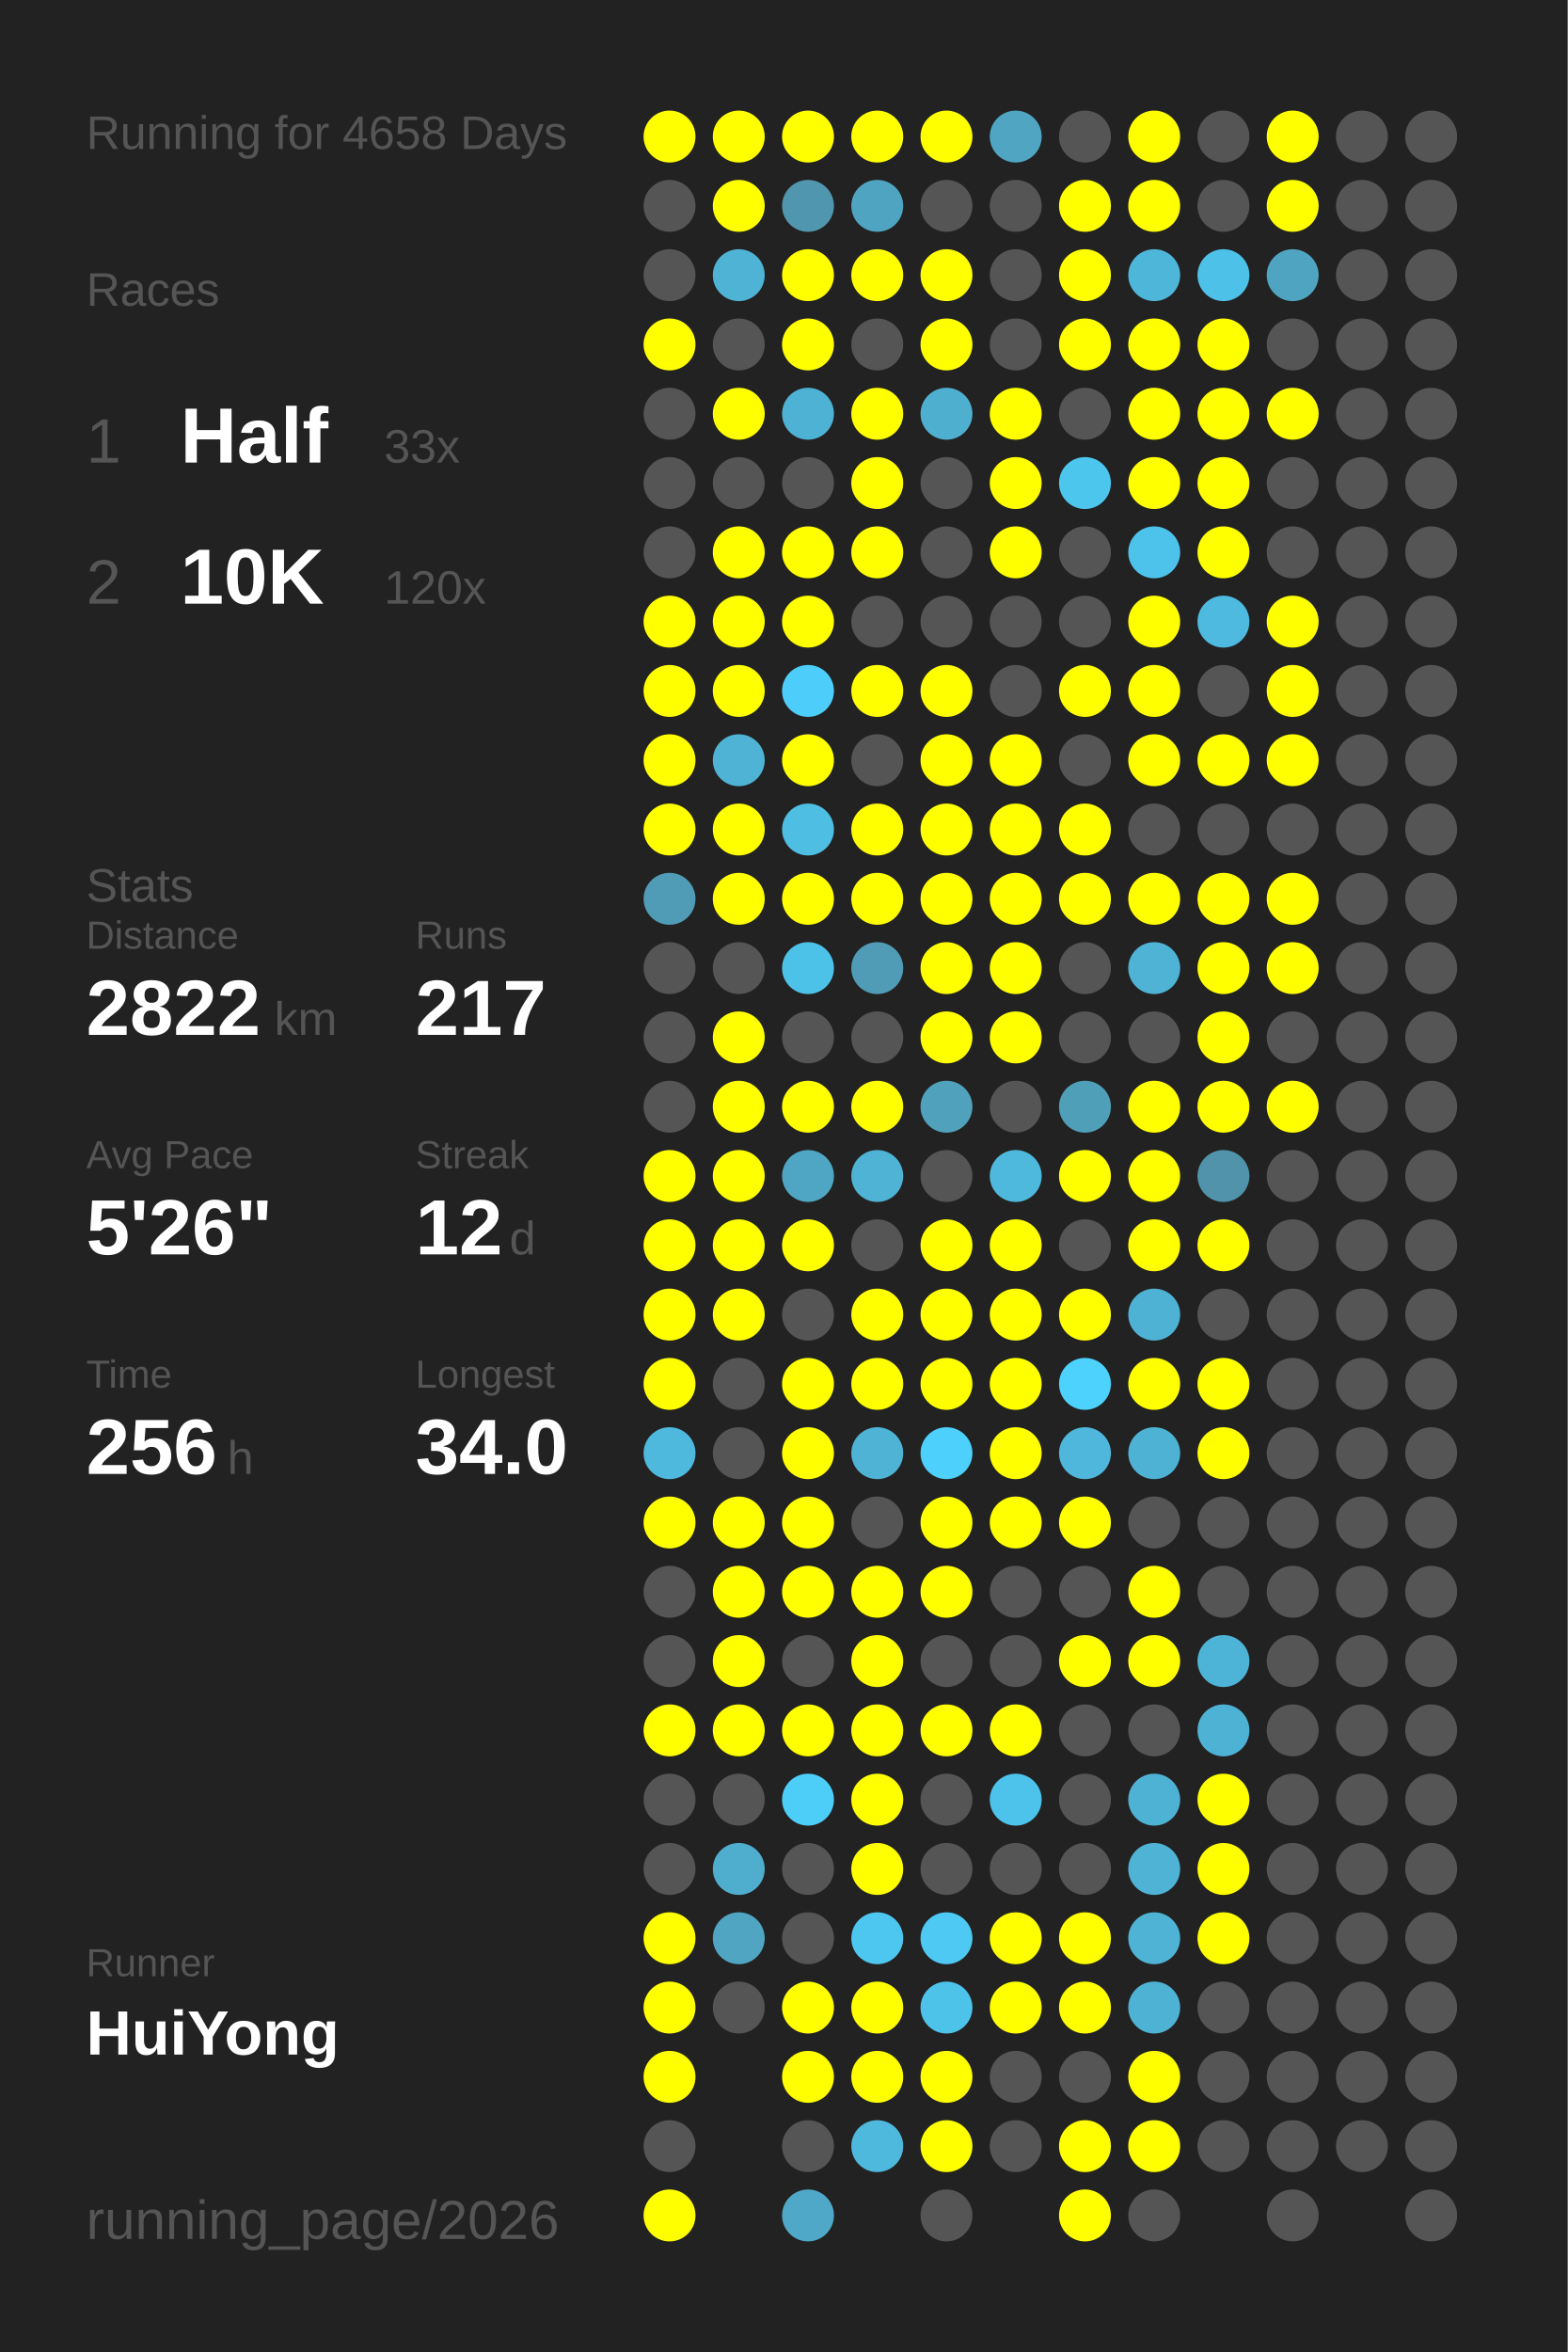
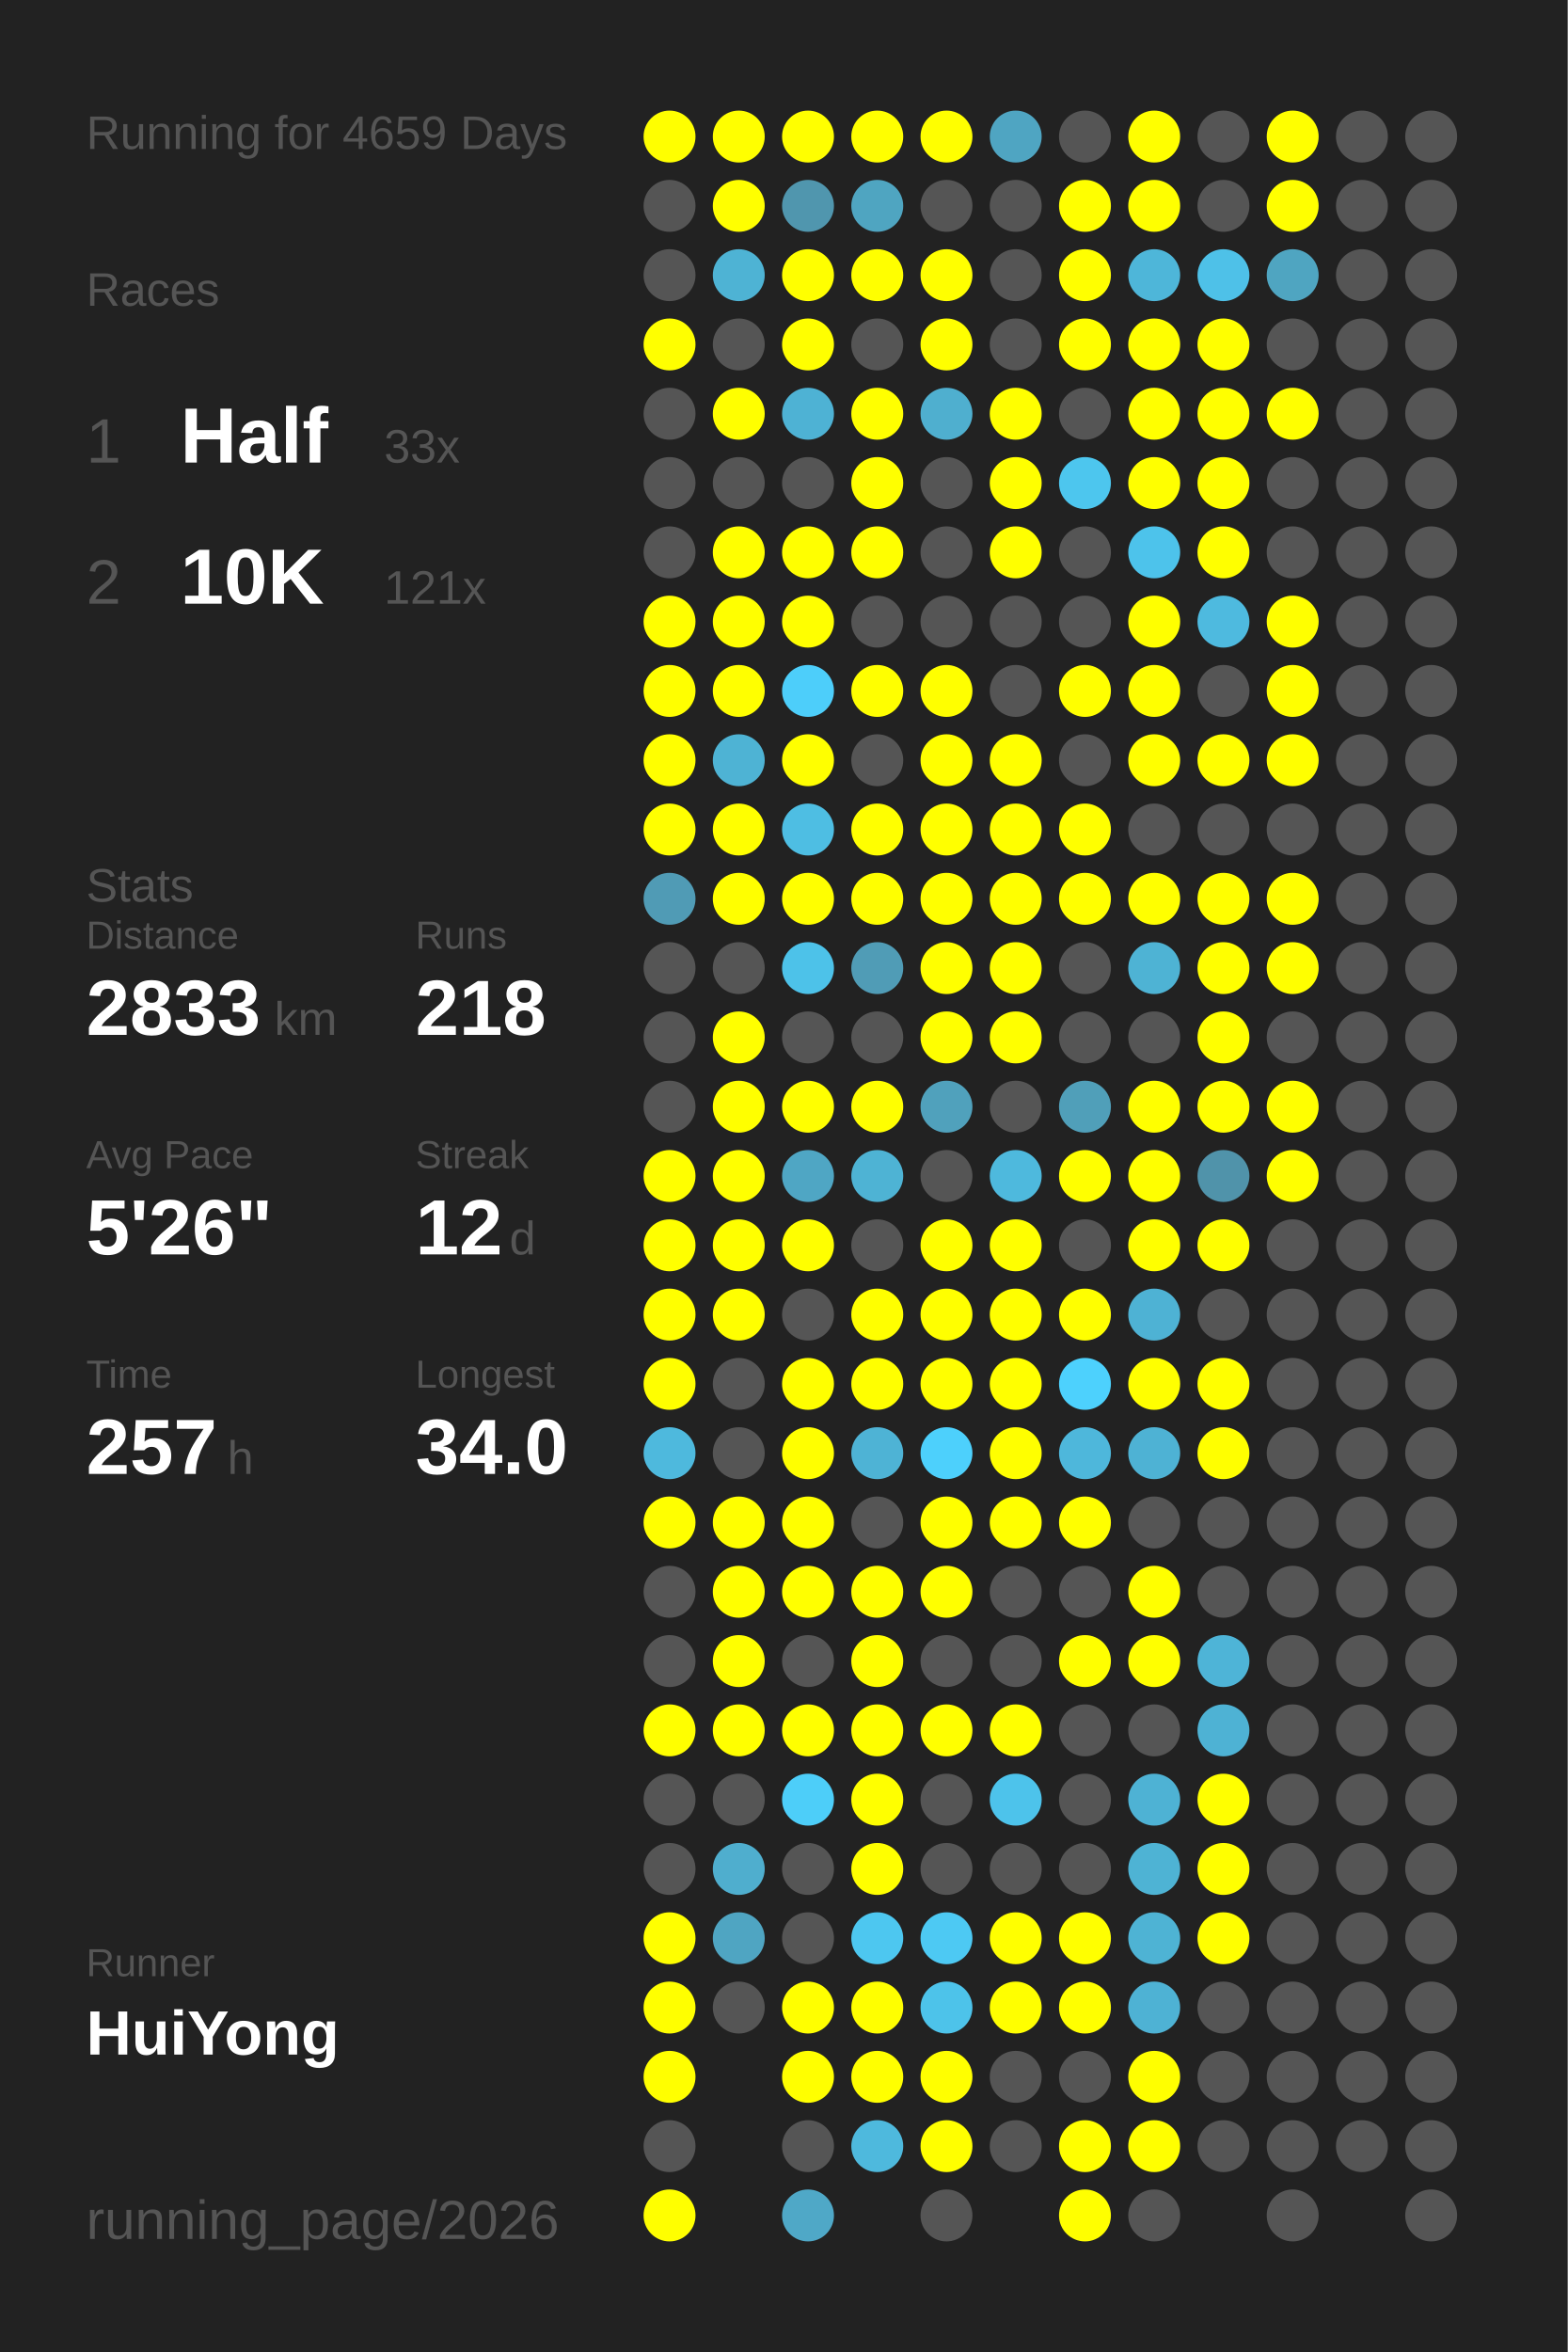
<svg xmlns="http://www.w3.org/2000/svg" baseProfile="full" height="300mm" version="1.1" viewBox="0,0,200,300" width="200mm">
  <defs />
  <rect fill="#222222" height="300" width="200" x="0" y="0" />
-   <text fill="#555555" style="font-size:6px; font-family:Arial;" x="11" y="19">Running for 4658 Days</text>
+   <text fill="#555555" style="font-size:6px; font-family:Arial;" x="11" y="19">Running for 4659 Days</text>
  <text fill="#555555" style="font-size:6px; font-family:Arial;" x="11" y="39">Races</text>
  <text fill="#555555" style="font-size:8px; font-family:Arial;" x="11" y="59">1</text>
  <text fill="#FFFFFF" style="font-size:10px; font-family:Arial; font-weight:bold;" x="23" y="59">Half</text>
  <text fill="#555555" style="font-size:6px; font-family:Arial;" x="49" y="59">33x</text>
  <text fill="#555555" style="font-size:8px; font-family:Arial;" x="11" y="77">2</text>
  <text fill="#FFFFFF" style="font-size:10px; font-family:Arial; font-weight:bold;" x="23" y="77">10K</text>
-   <text fill="#555555" style="font-size:6px; font-family:Arial;" x="49" y="77">120x</text>
+   <text fill="#555555" style="font-size:6px; font-family:Arial;" x="49" y="77">121x</text>
  <text fill="#555555" style="font-size:6px; font-family:Arial;" x="11" y="115">Stats</text>
  <text fill="#555555" style="font-size:5px; font-family:Arial;" x="11" y="121">Distance</text>
-   <text fill="#FFFFFF" style="font-size:10px; font-family:Arial; font-weight:bold;" x="11" y="132">2822</text>
+   <text fill="#FFFFFF" style="font-size:10px; font-family:Arial; font-weight:bold;" x="11" y="132">2833</text>
  <text fill="#555555" style="font-size:6px; font-family:Arial;" x="35" y="132">km</text>
  <text fill="#555555" style="font-size:5px; font-family:Arial;" x="53" y="121">Runs</text>
-   <text fill="#FFFFFF" style="font-size:10px; font-family:Arial; font-weight:bold;" x="53" y="132">217</text>
+   <text fill="#FFFFFF" style="font-size:10px; font-family:Arial; font-weight:bold;" x="53" y="132">218</text>
  <text fill="#555555" style="font-size:5px; font-family:Arial;" x="11" y="149">Avg Pace</text>
  <text fill="#FFFFFF" style="font-size:10px; font-family:Arial; font-weight:bold;" x="11" y="160">5'26"</text>
  <text fill="#555555" style="font-size:5px; font-family:Arial;" x="53" y="149">Streak</text>
  <text fill="#FFFFFF" style="font-size:10px; font-family:Arial; font-weight:bold;" x="53" y="160">12</text>
  <text fill="#555555" style="font-size:6px; font-family:Arial;" x="65" y="160">d</text>
  <text fill="#555555" style="font-size:5px; font-family:Arial;" x="11" y="177">Time</text>
-   <text fill="#FFFFFF" style="font-size:10px; font-family:Arial; font-weight:bold;" x="11" y="188">256</text>
+   <text fill="#FFFFFF" style="font-size:10px; font-family:Arial; font-weight:bold;" x="11" y="188">257</text>
  <text fill="#555555" style="font-size:6px; font-family:Arial;" x="29" y="188">h</text>
  <text fill="#555555" style="font-size:5px; font-family:Arial;" x="53" y="177">Longest</text>
  <text fill="#FFFFFF" style="font-size:10px; font-family:Arial; font-weight:bold;" x="53" y="188">34.0</text>
  <text fill="#555555" style="font-size:5px; font-family:Arial;" x="11" y="252.065">Runner</text>
  <text fill="#FFFFFF" style="font-size:8px; font-family:Arial; font-weight:bold;" x="11" y="262.065">HuiYong</text>
  <text fill="#555555" style="font-size:7px; font-family:Arial;" x="11" y="285.581">running_page/2026</text>
  <circle cx="85.417" cy="17.419" fill="#FFFF00" r="3.312" />
  <circle cx="85.417" cy="26.258" fill="#555555" r="3.312" />
  <circle cx="85.417" cy="35.097" fill="#555555" r="3.312" />
  <circle cx="85.417" cy="43.935" fill="#FFFF00" r="3.312" />
  <circle cx="85.417" cy="52.774" fill="#555555" r="3.312" />
  <circle cx="85.417" cy="61.613" fill="#555555" r="3.312" />
  <circle cx="85.417" cy="70.452" fill="#555555" r="3.312" />
  <circle cx="85.417" cy="79.29" fill="#FFFF00" r="3.312" />
  <circle cx="85.417" cy="88.129" fill="#FFFF00" r="3.312" />
  <circle cx="85.417" cy="96.968" fill="#FFFF00" r="3.312" />
  <circle cx="85.417" cy="105.806" fill="#FFFF00" r="3.312" />
  <circle cx="85.417" cy="114.645" fill="#509bb5" r="3.312" />
  <circle cx="85.417" cy="123.484" fill="#555555" r="3.312" />
  <circle cx="85.417" cy="132.323" fill="#555555" r="3.312" />
  <circle cx="85.417" cy="141.161" fill="#555555" r="3.312" />
  <circle cx="85.417" cy="150" fill="#FFFF00" r="3.312" />
  <circle cx="85.417" cy="158.839" fill="#FFFF00" r="3.312" />
  <circle cx="85.417" cy="167.677" fill="#FFFF00" r="3.312" />
  <circle cx="85.417" cy="176.516" fill="#FFFF00" r="3.312" />
  <circle cx="85.417" cy="185.355" fill="#4eb9dd" r="3.312" />
  <circle cx="85.417" cy="194.194" fill="#FFFF00" r="3.312" />
  <circle cx="85.417" cy="203.032" fill="#555555" r="3.312" />
  <circle cx="85.417" cy="211.871" fill="#555555" r="3.312" />
  <circle cx="85.417" cy="220.71" fill="#FFFF00" r="3.312" />
  <circle cx="85.417" cy="229.548" fill="#555555" r="3.312" />
  <circle cx="85.417" cy="238.387" fill="#555555" r="3.312" />
  <circle cx="85.417" cy="247.226" fill="#FFFF00" r="3.312" />
  <circle cx="85.417" cy="256.065" fill="#FFFF00" r="3.312" />
  <circle cx="85.417" cy="264.903" fill="#FFFF00" r="3.312" />
  <circle cx="85.417" cy="273.742" fill="#555555" r="3.312" />
  <circle cx="85.417" cy="282.581" fill="#FFFF00" r="3.312" />
  <circle cx="94.25" cy="17.419" fill="#FFFF00" r="3.312" />
  <circle cx="94.25" cy="26.258" fill="#FFFF00" r="3.312" />
  <circle cx="94.25" cy="35.097" fill="#4eb3d4" r="3.312" />
  <circle cx="94.25" cy="43.935" fill="#555555" r="3.312" />
  <circle cx="94.25" cy="52.774" fill="#FFFF00" r="3.312" />
  <circle cx="94.25" cy="61.613" fill="#555555" r="3.312" />
  <circle cx="94.25" cy="70.452" fill="#FFFF00" r="3.312" />
  <circle cx="94.25" cy="79.29" fill="#FFFF00" r="3.312" />
  <circle cx="94.25" cy="88.129" fill="#FFFF00" r="3.312" />
  <circle cx="94.25" cy="96.968" fill="#4eb3d4" r="3.312" />
  <circle cx="94.25" cy="105.806" fill="#FFFF00" r="3.312" />
  <circle cx="94.25" cy="114.645" fill="#FFFF00" r="3.312" />
  <circle cx="94.25" cy="123.484" fill="#555555" r="3.312" />
  <circle cx="94.25" cy="132.323" fill="#FFFF00" r="3.312" />
  <circle cx="94.25" cy="141.161" fill="#FFFF00" r="3.312" />
  <circle cx="94.25" cy="150" fill="#FFFF00" r="3.312" />
  <circle cx="94.25" cy="158.839" fill="#FFFF00" r="3.312" />
  <circle cx="94.25" cy="167.677" fill="#FFFF00" r="3.312" />
  <circle cx="94.25" cy="176.516" fill="#555555" r="3.312" />
  <circle cx="94.25" cy="185.355" fill="#555555" r="3.312" />
  <circle cx="94.25" cy="194.194" fill="#FFFF00" r="3.312" />
  <circle cx="94.25" cy="203.032" fill="#FFFF00" r="3.312" />
  <circle cx="94.25" cy="211.871" fill="#FFFF00" r="3.312" />
  <circle cx="94.25" cy="220.71" fill="#FFFF00" r="3.312" />
  <circle cx="94.25" cy="229.548" fill="#555555" r="3.312" />
  <circle cx="94.25" cy="238.387" fill="#4faece" r="3.312" />
  <circle cx="94.25" cy="247.226" fill="#4fa5c2" r="3.312" />
  <circle cx="94.25" cy="256.065" fill="#555555" r="3.312" />
  <circle cx="103.083" cy="17.419" fill="#FFFF00" r="3.312" />
  <circle cx="103.083" cy="26.258" fill="#5096ae" r="3.312" />
  <circle cx="103.083" cy="35.097" fill="#FFFF00" r="3.312" />
  <circle cx="103.083" cy="43.935" fill="#FFFF00" r="3.312" />
  <circle cx="103.083" cy="52.774" fill="#4eb2d4" r="3.312" />
  <circle cx="103.083" cy="61.613" fill="#555555" r="3.312" />
  <circle cx="103.083" cy="70.452" fill="#FFFF00" r="3.312" />
  <circle cx="103.083" cy="79.29" fill="#FFFF00" r="3.312" />
  <circle cx="103.083" cy="88.129" fill="#4dcefa" r="3.312" />
  <circle cx="103.083" cy="96.968" fill="#FFFF00" r="3.312" />
  <circle cx="103.083" cy="105.806" fill="#4ebee3" r="3.312" />
  <circle cx="103.083" cy="114.645" fill="#FFFF00" r="3.312" />
  <circle cx="103.083" cy="123.484" fill="#4dc2e9" r="3.312" />
  <circle cx="103.083" cy="132.323" fill="#555555" r="3.312" />
  <circle cx="103.083" cy="141.161" fill="#FFFF00" r="3.312" />
  <circle cx="103.083" cy="150" fill="#4fa6c4" r="3.312" />
  <circle cx="103.083" cy="158.839" fill="#FFFF00" r="3.312" />
  <circle cx="103.083" cy="167.677" fill="#555555" r="3.312" />
  <circle cx="103.083" cy="176.516" fill="#FFFF00" r="3.312" />
  <circle cx="103.083" cy="185.355" fill="#FFFF00" r="3.312" />
  <circle cx="103.083" cy="194.194" fill="#FFFF00" r="3.312" />
  <circle cx="103.083" cy="203.032" fill="#FFFF00" r="3.312" />
  <circle cx="103.083" cy="211.871" fill="#555555" r="3.312" />
  <circle cx="103.083" cy="220.71" fill="#FFFF00" r="3.312" />
  <circle cx="103.083" cy="229.548" fill="#4dcef9" r="3.312" />
  <circle cx="103.083" cy="238.387" fill="#555555" r="3.312" />
  <circle cx="103.083" cy="247.226" fill="#555555" r="3.312" />
  <circle cx="103.083" cy="256.065" fill="#FFFF00" r="3.312" />
  <circle cx="103.083" cy="264.903" fill="#FFFF00" r="3.312" />
  <circle cx="103.083" cy="273.742" fill="#555555" r="3.312" />
  <circle cx="103.083" cy="282.581" fill="#4fa8c7" r="3.312" />
  <circle cx="111.917" cy="17.419" fill="#FFFF00" r="3.312" />
  <circle cx="111.917" cy="26.258" fill="#4fa5c1" r="3.312" />
  <circle cx="111.917" cy="35.097" fill="#FFFF00" r="3.312" />
  <circle cx="111.917" cy="43.935" fill="#555555" r="3.312" />
  <circle cx="111.917" cy="52.774" fill="#FFFF00" r="3.312" />
  <circle cx="111.917" cy="61.613" fill="#FFFF00" r="3.312" />
  <circle cx="111.917" cy="70.452" fill="#FFFF00" r="3.312" />
  <circle cx="111.917" cy="79.29" fill="#555555" r="3.312" />
  <circle cx="111.917" cy="88.129" fill="#FFFF00" r="3.312" />
  <circle cx="111.917" cy="96.968" fill="#555555" r="3.312" />
  <circle cx="111.917" cy="105.806" fill="#FFFF00" r="3.312" />
  <circle cx="111.917" cy="114.645" fill="#FFFF00" r="3.312" />
  <circle cx="111.917" cy="123.484" fill="#509cb6" r="3.312" />
  <circle cx="111.917" cy="132.323" fill="#555555" r="3.312" />
  <circle cx="111.917" cy="141.161" fill="#FFFF00" r="3.312" />
  <circle cx="111.917" cy="150" fill="#4eb3d4" r="3.312" />
  <circle cx="111.917" cy="158.839" fill="#555555" r="3.312" />
  <circle cx="111.917" cy="167.677" fill="#FFFF00" r="3.312" />
  <circle cx="111.917" cy="176.516" fill="#FFFF00" r="3.312" />
  <circle cx="111.917" cy="185.355" fill="#4eb3d5" r="3.312" />
  <circle cx="111.917" cy="194.194" fill="#555555" r="3.312" />
  <circle cx="111.917" cy="203.032" fill="#FFFF00" r="3.312" />
  <circle cx="111.917" cy="211.871" fill="#FFFF00" r="3.312" />
  <circle cx="111.917" cy="220.71" fill="#FFFF00" r="3.312" />
  <circle cx="111.917" cy="229.548" fill="#FFFF00" r="3.312" />
  <circle cx="111.917" cy="238.387" fill="#FFFF00" r="3.312" />
  <circle cx="111.917" cy="247.226" fill="#4dc7f0" r="3.312" />
  <circle cx="111.917" cy="256.065" fill="#FFFF00" r="3.312" />
  <circle cx="111.917" cy="264.903" fill="#FFFF00" r="3.312" />
  <circle cx="111.917" cy="273.742" fill="#4eb9dd" r="3.312" />
  <circle cx="120.75" cy="17.419" fill="#FFFF00" r="3.312" />
  <circle cx="120.75" cy="26.258" fill="#555555" r="3.312" />
  <circle cx="120.75" cy="35.097" fill="#FFFF00" r="3.312" />
  <circle cx="120.75" cy="43.935" fill="#FFFF00" r="3.312" />
  <circle cx="120.75" cy="52.774" fill="#4fafcf" r="3.312" />
  <circle cx="120.75" cy="61.613" fill="#555555" r="3.312" />
  <circle cx="120.75" cy="70.452" fill="#555555" r="3.312" />
  <circle cx="120.75" cy="79.29" fill="#555555" r="3.312" />
  <circle cx="120.75" cy="88.129" fill="#FFFF00" r="3.312" />
  <circle cx="120.75" cy="96.968" fill="#FFFF00" r="3.312" />
  <circle cx="120.75" cy="105.806" fill="#FFFF00" r="3.312" />
  <circle cx="120.75" cy="114.645" fill="#FFFF00" r="3.312" />
  <circle cx="120.75" cy="123.484" fill="#FFFF00" r="3.312" />
  <circle cx="120.75" cy="132.323" fill="#FFFF00" r="3.312" />
  <circle cx="120.75" cy="141.161" fill="#50a1bc" r="3.312" />
  <circle cx="120.75" cy="150" fill="#555555" r="3.312" />
  <circle cx="120.75" cy="158.839" fill="#FFFF00" r="3.312" />
  <circle cx="120.75" cy="167.677" fill="#FFFF00" r="3.312" />
  <circle cx="120.75" cy="176.516" fill="#FFFF00" r="3.312" />
  <circle cx="120.75" cy="185.355" fill="#4dd0fc" r="3.312" />
  <circle cx="120.75" cy="194.194" fill="#FFFF00" r="3.312" />
  <circle cx="120.75" cy="203.032" fill="#FFFF00" r="3.312" />
  <circle cx="120.75" cy="211.871" fill="#555555" r="3.312" />
  <circle cx="120.75" cy="220.71" fill="#FFFF00" r="3.312" />
  <circle cx="120.75" cy="229.548" fill="#555555" r="3.312" />
  <circle cx="120.75" cy="238.387" fill="#555555" r="3.312" />
  <circle cx="120.75" cy="247.226" fill="#4dc9f3" r="3.312" />
  <circle cx="120.75" cy="256.065" fill="#4dc3ea" r="3.312" />
  <circle cx="120.75" cy="264.903" fill="#FFFF00" r="3.312" />
  <circle cx="120.75" cy="273.742" fill="#FFFF00" r="3.312" />
  <circle cx="120.75" cy="282.581" fill="#555555" r="3.312" />
  <circle cx="129.583" cy="17.419" fill="#4fa5c2" r="3.312" />
  <circle cx="129.583" cy="26.258" fill="#555555" r="3.312" />
  <circle cx="129.583" cy="35.097" fill="#555555" r="3.312" />
  <circle cx="129.583" cy="43.935" fill="#555555" r="3.312" />
  <circle cx="129.583" cy="52.774" fill="#FFFF00" r="3.312" />
  <circle cx="129.583" cy="61.613" fill="#FFFF00" r="3.312" />
  <circle cx="129.583" cy="70.452" fill="#FFFF00" r="3.312" />
  <circle cx="129.583" cy="79.29" fill="#555555" r="3.312" />
  <circle cx="129.583" cy="88.129" fill="#555555" r="3.312" />
  <circle cx="129.583" cy="96.968" fill="#FFFF00" r="3.312" />
  <circle cx="129.583" cy="105.806" fill="#FFFF00" r="3.312" />
  <circle cx="129.583" cy="114.645" fill="#FFFF00" r="3.312" />
  <circle cx="129.583" cy="123.484" fill="#FFFF00" r="3.312" />
  <circle cx="129.583" cy="132.323" fill="#FFFF00" r="3.312" />
  <circle cx="129.583" cy="141.161" fill="#555555" r="3.312" />
  <circle cx="129.583" cy="150" fill="#4eb9dd" r="3.312" />
  <circle cx="129.583" cy="158.839" fill="#FFFF00" r="3.312" />
  <circle cx="129.583" cy="167.677" fill="#FFFF00" r="3.312" />
  <circle cx="129.583" cy="176.516" fill="#FFFF00" r="3.312" />
  <circle cx="129.583" cy="185.355" fill="#FFFF00" r="3.312" />
  <circle cx="129.583" cy="194.194" fill="#FFFF00" r="3.312" />
  <circle cx="129.583" cy="203.032" fill="#555555" r="3.312" />
  <circle cx="129.583" cy="211.871" fill="#555555" r="3.312" />
  <circle cx="129.583" cy="220.71" fill="#FFFF00" r="3.312" />
  <circle cx="129.583" cy="229.548" fill="#4dc3eb" r="3.312" />
  <circle cx="129.583" cy="238.387" fill="#555555" r="3.312" />
  <circle cx="129.583" cy="247.226" fill="#FFFF00" r="3.312" />
  <circle cx="129.583" cy="256.065" fill="#FFFF00" r="3.312" />
  <circle cx="129.583" cy="264.903" fill="#555555" r="3.312" />
  <circle cx="129.583" cy="273.742" fill="#555555" r="3.312" />
  <circle cx="138.417" cy="17.419" fill="#555555" r="3.312" />
  <circle cx="138.417" cy="26.258" fill="#FFFF00" r="3.312" />
  <circle cx="138.417" cy="35.097" fill="#FFFF00" r="3.312" />
  <circle cx="138.417" cy="43.935" fill="#FFFF00" r="3.312" />
  <circle cx="138.417" cy="52.774" fill="#555555" r="3.312" />
  <circle cx="138.417" cy="61.613" fill="#4dc6ee" r="3.312" />
  <circle cx="138.417" cy="70.452" fill="#555555" r="3.312" />
  <circle cx="138.417" cy="79.29" fill="#555555" r="3.312" />
  <circle cx="138.417" cy="88.129" fill="#FFFF00" r="3.312" />
  <circle cx="138.417" cy="96.968" fill="#555555" r="3.312" />
  <circle cx="138.417" cy="105.806" fill="#FFFF00" r="3.312" />
  <circle cx="138.417" cy="114.645" fill="#FFFF00" r="3.312" />
  <circle cx="138.417" cy="123.484" fill="#555555" r="3.312" />
  <circle cx="138.417" cy="132.323" fill="#555555" r="3.312" />
  <circle cx="138.417" cy="141.161" fill="#509fb9" r="3.312" />
  <circle cx="138.417" cy="150" fill="#FFFF00" r="3.312" />
  <circle cx="138.417" cy="158.839" fill="#555555" r="3.312" />
  <circle cx="138.417" cy="167.677" fill="#FFFF00" r="3.312" />
  <circle cx="138.417" cy="176.516" fill="#4dd1fd" r="3.312" />
  <circle cx="138.417" cy="185.355" fill="#4eb7db" r="3.312" />
  <circle cx="138.417" cy="194.194" fill="#FFFF00" r="3.312" />
  <circle cx="138.417" cy="203.032" fill="#555555" r="3.312" />
  <circle cx="138.417" cy="211.871" fill="#FFFF00" r="3.312" />
  <circle cx="138.417" cy="220.71" fill="#555555" r="3.312" />
  <circle cx="138.417" cy="229.548" fill="#555555" r="3.312" />
  <circle cx="138.417" cy="238.387" fill="#555555" r="3.312" />
  <circle cx="138.417" cy="247.226" fill="#FFFF00" r="3.312" />
  <circle cx="138.417" cy="256.065" fill="#FFFF00" r="3.312" />
  <circle cx="138.417" cy="264.903" fill="#555555" r="3.312" />
  <circle cx="138.417" cy="273.742" fill="#FFFF00" r="3.312" />
  <circle cx="138.417" cy="282.581" fill="#FFFF00" r="3.312" />
  <circle cx="147.25" cy="17.419" fill="#FFFF00" r="3.312" />
  <circle cx="147.25" cy="26.258" fill="#FFFF00" r="3.312" />
  <circle cx="147.25" cy="35.097" fill="#4eb6d9" r="3.312" />
  <circle cx="147.25" cy="43.935" fill="#FFFF00" r="3.312" />
  <circle cx="147.25" cy="52.774" fill="#FFFF00" r="3.312" />
  <circle cx="147.25" cy="61.613" fill="#FFFF00" r="3.312" />
  <circle cx="147.25" cy="70.452" fill="#4dc3eb" r="3.312" />
  <circle cx="147.25" cy="79.29" fill="#FFFF00" r="3.312" />
  <circle cx="147.25" cy="88.129" fill="#FFFF00" r="3.312" />
  <circle cx="147.25" cy="96.968" fill="#FFFF00" r="3.312" />
  <circle cx="147.25" cy="105.806" fill="#555555" r="3.312" />
  <circle cx="147.25" cy="114.645" fill="#FFFF00" r="3.312" />
  <circle cx="147.25" cy="123.484" fill="#4eb3d4" r="3.312" />
  <circle cx="147.25" cy="132.323" fill="#555555" r="3.312" />
  <circle cx="147.25" cy="141.161" fill="#FFFF00" r="3.312" />
  <circle cx="147.25" cy="150" fill="#FFFF00" r="3.312" />
  <circle cx="147.25" cy="158.839" fill="#FFFF00" r="3.312" />
  <circle cx="147.25" cy="167.677" fill="#4eb2d4" r="3.312" />
  <circle cx="147.25" cy="176.516" fill="#FFFF00" r="3.312" />
  <circle cx="147.25" cy="185.355" fill="#4eb2d4" r="3.312" />
  <circle cx="147.25" cy="194.194" fill="#555555" r="3.312" />
  <circle cx="147.25" cy="203.032" fill="#FFFF00" r="3.312" />
  <circle cx="147.25" cy="211.871" fill="#FFFF00" r="3.312" />
  <circle cx="147.25" cy="220.71" fill="#555555" r="3.312" />
  <circle cx="147.25" cy="229.548" fill="#4eb2d4" r="3.312" />
  <circle cx="147.25" cy="238.387" fill="#4eb3d4" r="3.312" />
  <circle cx="147.25" cy="247.226" fill="#4eb3d4" r="3.312" />
  <circle cx="147.25" cy="256.065" fill="#4eb2d4" r="3.312" />
  <circle cx="147.25" cy="264.903" fill="#FFFF00" r="3.312" />
  <circle cx="147.25" cy="273.742" fill="#FFFF00" r="3.312" />
  <circle cx="147.25" cy="282.581" fill="#555555" r="3.312" />
  <circle cx="156.083" cy="17.419" fill="#555555" r="3.312" />
  <circle cx="156.083" cy="26.258" fill="#555555" r="3.312" />
  <circle cx="156.083" cy="35.097" fill="#4ec1e8" r="3.312" />
  <circle cx="156.083" cy="43.935" fill="#FFFF00" r="3.312" />
  <circle cx="156.083" cy="52.774" fill="#FFFF00" r="3.312" />
  <circle cx="156.083" cy="61.613" fill="#FFFF00" r="3.312" />
  <circle cx="156.083" cy="70.452" fill="#FFFF00" r="3.312" />
  <circle cx="156.083" cy="79.29" fill="#4ebadf" r="3.312" />
  <circle cx="156.083" cy="88.129" fill="#555555" r="3.312" />
  <circle cx="156.083" cy="96.968" fill="#FFFF00" r="3.312" />
  <circle cx="156.083" cy="105.806" fill="#555555" r="3.312" />
  <circle cx="156.083" cy="114.645" fill="#FFFF00" r="3.312" />
  <circle cx="156.083" cy="123.484" fill="#FFFF00" r="3.312" />
  <circle cx="156.083" cy="132.323" fill="#FFFF00" r="3.312" />
  <circle cx="156.083" cy="141.161" fill="#FFFF00" r="3.312" />
  <circle cx="156.083" cy="150" fill="#5093aa" r="3.312" />
  <circle cx="156.083" cy="158.839" fill="#FFFF00" r="3.312" />
  <circle cx="156.083" cy="167.677" fill="#555555" r="3.312" />
  <circle cx="156.083" cy="176.516" fill="#FFFF00" r="3.312" />
  <circle cx="156.083" cy="185.355" fill="#FFFF00" r="3.312" />
  <circle cx="156.083" cy="194.194" fill="#555555" r="3.312" />
  <circle cx="156.083" cy="203.032" fill="#555555" r="3.312" />
  <circle cx="156.083" cy="211.871" fill="#4eb4d7" r="3.312" />
  <circle cx="156.083" cy="220.71" fill="#4eb2d4" r="3.312" />
  <circle cx="156.083" cy="229.548" fill="#FFFF00" r="3.312" />
  <circle cx="156.083" cy="238.387" fill="#FFFF00" r="3.312" />
  <circle cx="156.083" cy="247.226" fill="#FFFF00" r="3.312" />
  <circle cx="156.083" cy="256.065" fill="#555555" r="3.312" />
  <circle cx="156.083" cy="264.903" fill="#555555" r="3.312" />
  <circle cx="156.083" cy="273.742" fill="#555555" r="3.312" />
  <circle cx="164.917" cy="17.419" fill="#FFFF00" r="3.312" />
  <circle cx="164.917" cy="26.258" fill="#FFFF00" r="3.312" />
  <circle cx="164.917" cy="35.097" fill="#4fa5c1" r="3.312" />
  <circle cx="164.917" cy="43.935" fill="#555555" r="3.312" />
  <circle cx="164.917" cy="52.774" fill="#FFFF00" r="3.312" />
  <circle cx="164.917" cy="61.613" fill="#555555" r="3.312" />
  <circle cx="164.917" cy="70.452" fill="#555555" r="3.312" />
  <circle cx="164.917" cy="79.29" fill="#FFFF00" r="3.312" />
  <circle cx="164.917" cy="88.129" fill="#FFFF00" r="3.312" />
  <circle cx="164.917" cy="96.968" fill="#FFFF00" r="3.312" />
  <circle cx="164.917" cy="105.806" fill="#555555" r="3.312" />
  <circle cx="164.917" cy="114.645" fill="#FFFF00" r="3.312" />
  <circle cx="164.917" cy="123.484" fill="#FFFF00" r="3.312" />
  <circle cx="164.917" cy="132.323" fill="#555555" r="3.312" />
  <circle cx="164.917" cy="141.161" fill="#FFFF00" r="3.312" />
-   <circle cx="164.917" cy="150" fill="#555555" r="3.312" />
+   <circle cx="164.917" cy="150" fill="#FFFF00" r="3.312" />
  <circle cx="164.917" cy="158.839" fill="#555555" r="3.312" />
  <circle cx="164.917" cy="167.677" fill="#555555" r="3.312" />
  <circle cx="164.917" cy="176.516" fill="#555555" r="3.312" />
  <circle cx="164.917" cy="185.355" fill="#555555" r="3.312" />
  <circle cx="164.917" cy="194.194" fill="#555555" r="3.312" />
  <circle cx="164.917" cy="203.032" fill="#555555" r="3.312" />
  <circle cx="164.917" cy="211.871" fill="#555555" r="3.312" />
  <circle cx="164.917" cy="220.71" fill="#555555" r="3.312" />
  <circle cx="164.917" cy="229.548" fill="#555555" r="3.312" />
  <circle cx="164.917" cy="238.387" fill="#555555" r="3.312" />
  <circle cx="164.917" cy="247.226" fill="#555555" r="3.312" />
  <circle cx="164.917" cy="256.065" fill="#555555" r="3.312" />
  <circle cx="164.917" cy="264.903" fill="#555555" r="3.312" />
  <circle cx="164.917" cy="273.742" fill="#555555" r="3.312" />
  <circle cx="164.917" cy="282.581" fill="#555555" r="3.312" />
  <circle cx="173.75" cy="17.419" fill="#555555" r="3.312" />
  <circle cx="173.75" cy="26.258" fill="#555555" r="3.312" />
  <circle cx="173.75" cy="35.097" fill="#555555" r="3.312" />
  <circle cx="173.75" cy="43.935" fill="#555555" r="3.312" />
  <circle cx="173.75" cy="52.774" fill="#555555" r="3.312" />
  <circle cx="173.75" cy="61.613" fill="#555555" r="3.312" />
  <circle cx="173.75" cy="70.452" fill="#555555" r="3.312" />
  <circle cx="173.75" cy="79.29" fill="#555555" r="3.312" />
  <circle cx="173.75" cy="88.129" fill="#555555" r="3.312" />
  <circle cx="173.75" cy="96.968" fill="#555555" r="3.312" />
  <circle cx="173.75" cy="105.806" fill="#555555" r="3.312" />
  <circle cx="173.75" cy="114.645" fill="#555555" r="3.312" />
  <circle cx="173.75" cy="123.484" fill="#555555" r="3.312" />
  <circle cx="173.75" cy="132.323" fill="#555555" r="3.312" />
  <circle cx="173.75" cy="141.161" fill="#555555" r="3.312" />
  <circle cx="173.75" cy="150" fill="#555555" r="3.312" />
  <circle cx="173.75" cy="158.839" fill="#555555" r="3.312" />
  <circle cx="173.75" cy="167.677" fill="#555555" r="3.312" />
  <circle cx="173.75" cy="176.516" fill="#555555" r="3.312" />
  <circle cx="173.75" cy="185.355" fill="#555555" r="3.312" />
  <circle cx="173.75" cy="194.194" fill="#555555" r="3.312" />
  <circle cx="173.75" cy="203.032" fill="#555555" r="3.312" />
  <circle cx="173.75" cy="211.871" fill="#555555" r="3.312" />
  <circle cx="173.75" cy="220.71" fill="#555555" r="3.312" />
  <circle cx="173.75" cy="229.548" fill="#555555" r="3.312" />
  <circle cx="173.75" cy="238.387" fill="#555555" r="3.312" />
  <circle cx="173.75" cy="247.226" fill="#555555" r="3.312" />
  <circle cx="173.75" cy="256.065" fill="#555555" r="3.312" />
  <circle cx="173.75" cy="264.903" fill="#555555" r="3.312" />
  <circle cx="173.75" cy="273.742" fill="#555555" r="3.312" />
  <circle cx="182.583" cy="17.419" fill="#555555" r="3.312" />
  <circle cx="182.583" cy="26.258" fill="#555555" r="3.312" />
  <circle cx="182.583" cy="35.097" fill="#555555" r="3.312" />
  <circle cx="182.583" cy="43.935" fill="#555555" r="3.312" />
  <circle cx="182.583" cy="52.774" fill="#555555" r="3.312" />
  <circle cx="182.583" cy="61.613" fill="#555555" r="3.312" />
  <circle cx="182.583" cy="70.452" fill="#555555" r="3.312" />
  <circle cx="182.583" cy="79.29" fill="#555555" r="3.312" />
  <circle cx="182.583" cy="88.129" fill="#555555" r="3.312" />
  <circle cx="182.583" cy="96.968" fill="#555555" r="3.312" />
  <circle cx="182.583" cy="105.806" fill="#555555" r="3.312" />
  <circle cx="182.583" cy="114.645" fill="#555555" r="3.312" />
  <circle cx="182.583" cy="123.484" fill="#555555" r="3.312" />
  <circle cx="182.583" cy="132.323" fill="#555555" r="3.312" />
  <circle cx="182.583" cy="141.161" fill="#555555" r="3.312" />
  <circle cx="182.583" cy="150" fill="#555555" r="3.312" />
  <circle cx="182.583" cy="158.839" fill="#555555" r="3.312" />
  <circle cx="182.583" cy="167.677" fill="#555555" r="3.312" />
  <circle cx="182.583" cy="176.516" fill="#555555" r="3.312" />
  <circle cx="182.583" cy="185.355" fill="#555555" r="3.312" />
  <circle cx="182.583" cy="194.194" fill="#555555" r="3.312" />
  <circle cx="182.583" cy="203.032" fill="#555555" r="3.312" />
  <circle cx="182.583" cy="211.871" fill="#555555" r="3.312" />
  <circle cx="182.583" cy="220.71" fill="#555555" r="3.312" />
  <circle cx="182.583" cy="229.548" fill="#555555" r="3.312" />
  <circle cx="182.583" cy="238.387" fill="#555555" r="3.312" />
  <circle cx="182.583" cy="247.226" fill="#555555" r="3.312" />
  <circle cx="182.583" cy="256.065" fill="#555555" r="3.312" />
  <circle cx="182.583" cy="264.903" fill="#555555" r="3.312" />
  <circle cx="182.583" cy="273.742" fill="#555555" r="3.312" />
  <circle cx="182.583" cy="282.581" fill="#555555" r="3.312" />
</svg>
